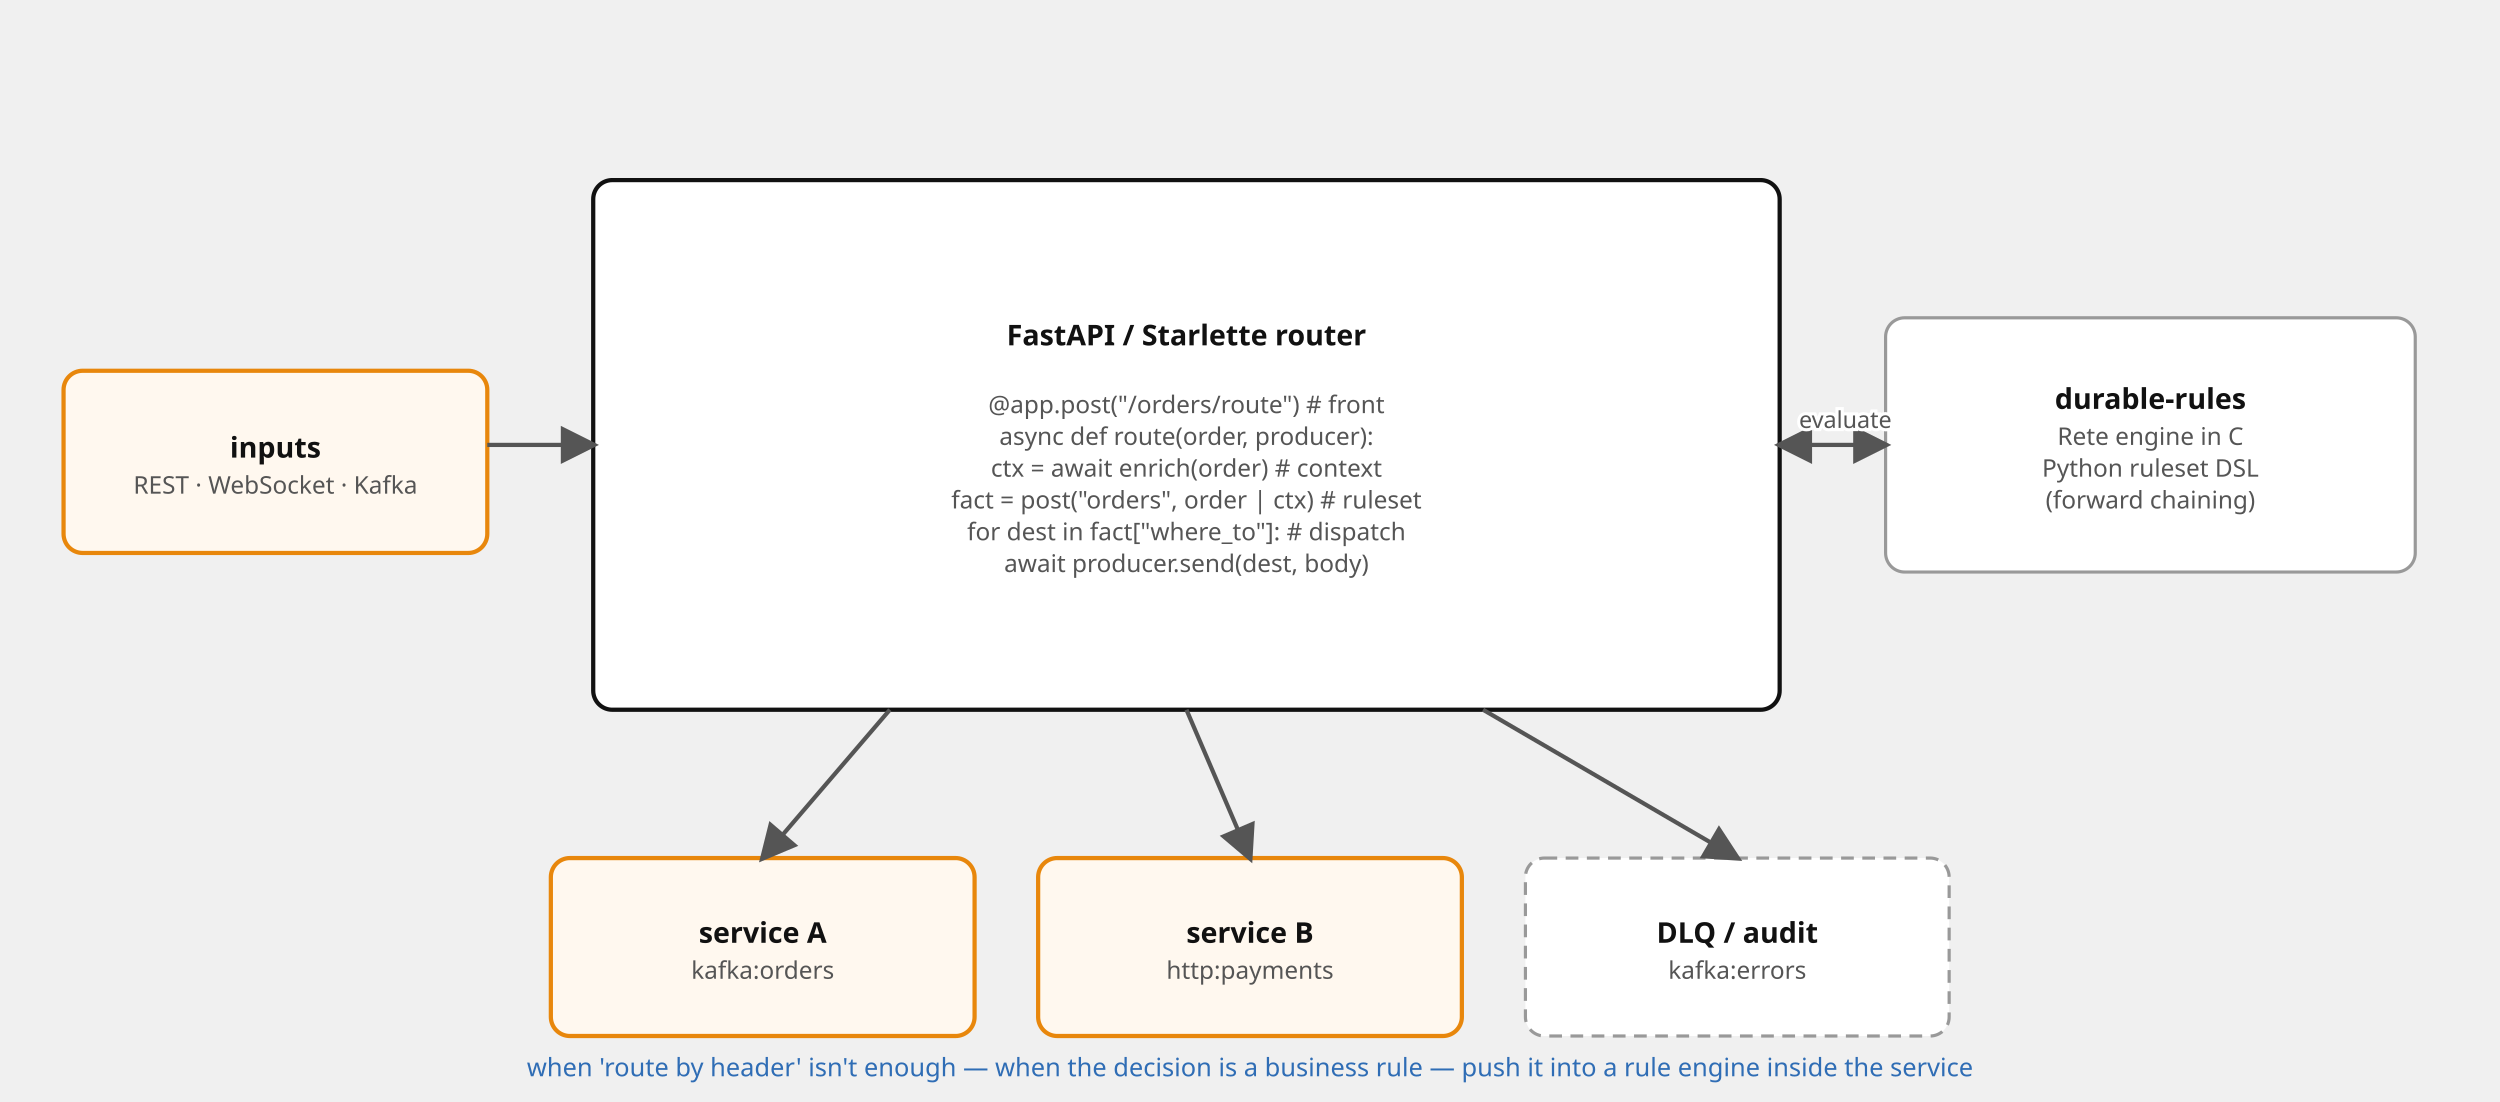
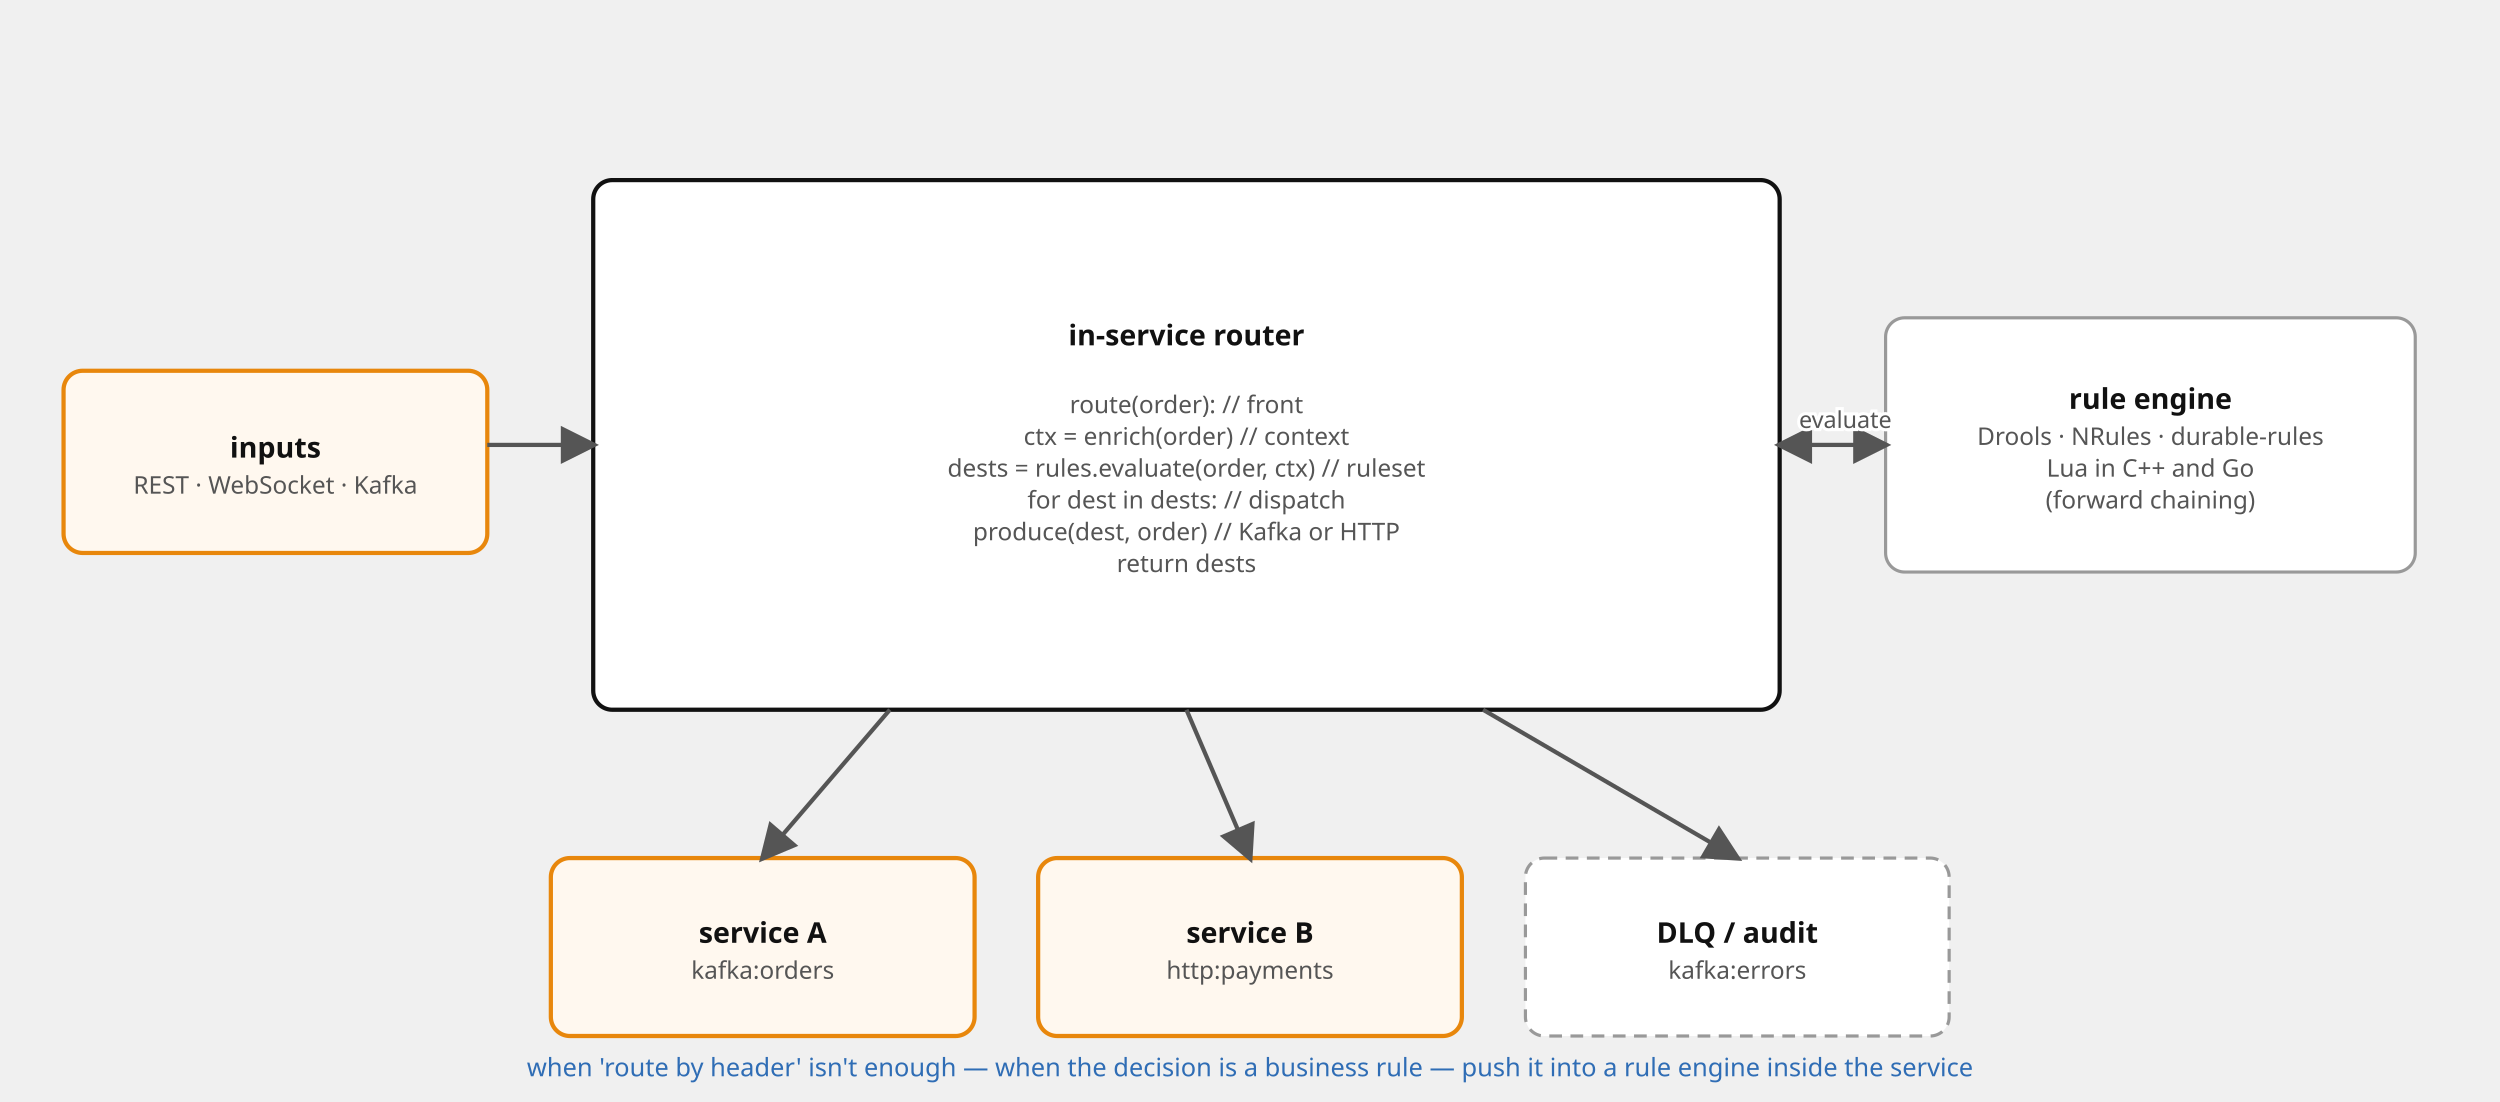
<svg xmlns="http://www.w3.org/2000/svg" viewBox="0 0 1180 520" font-family="'Red Hat Text', system-ui, sans-serif" role="img">
  <defs>
    <marker id="a" viewBox="0 0 10 10" refX="8.5" refY="5" markerWidth="9" markerHeight="9" orient="auto-start-reverse">
      <path d="M0,0 L10,5 L0,10 z" fill="#555" />
    </marker>
    <marker id="am" viewBox="0 0 10 10" refX="8.5" refY="5" markerWidth="9" markerHeight="9" orient="auto-start-reverse">
      <path d="M0,0 L10,5 L0,10 z" fill="#b8650a" />
    </marker>
  </defs>
  <rect x="30" y="175" width="200" height="86" rx="9" fill="#fff8ef" stroke="#e8870c" stroke-width="2" />
  <text x="130.0" y="216.0" font-size="13.5" font-weight="700" fill="#111111" text-anchor="middle">inputs</text>
  <text x="130.0" y="233.0" font-size="11.5" fill="#555555" text-anchor="middle">REST · WebSocket · Kafka</text>
  <rect x="280" y="85" width="560" height="250" rx="9" fill="#ffffff" stroke="#111111" stroke-width="2" />
-   <text x="560.0" y="163.0" font-size="13.5" font-weight="700" fill="#111111" text-anchor="middle">FastAPI / Starlette router</text>
+   <text x="560.0" y="163.0" font-size="13.5" font-weight="700" fill="#111111" text-anchor="middle">in-service router</text>
  <text x="560.0" y="180.0" font-size="11.5" fill="#555555" text-anchor="middle" />
-   <text x="560.0" y="195.0" font-size="11.5" fill="#555555" text-anchor="middle">@app.post("/orders/route")        # front</text>
-   <text x="560.0" y="210.0" font-size="11.5" fill="#555555" text-anchor="middle">async def route(order, producer):</text>
-   <text x="560.0" y="225.0" font-size="11.5" fill="#555555" text-anchor="middle">    ctx  = await enrich(order)       # context</text>
-   <text x="560.0" y="240.0" font-size="11.5" fill="#555555" text-anchor="middle">    fact = post("orders", order | ctx)   # ruleset</text>
-   <text x="560.0" y="255.0" font-size="11.5" fill="#555555" text-anchor="middle">    for dest in fact["where_to"]:    # dispatch</text>
-   <text x="560.0" y="270.0" font-size="11.5" fill="#555555" text-anchor="middle">        await producer.send(dest, body)</text>
+   <text x="560.0" y="195.0" font-size="11.5" fill="#555555" text-anchor="middle">route(order):                      // front</text>
+   <text x="560.0" y="210.0" font-size="11.5" fill="#555555" text-anchor="middle">  ctx   = enrich(order)             // context</text>
+   <text x="560.0" y="225.0" font-size="11.5" fill="#555555" text-anchor="middle">  dests = rules.evaluate(order, ctx) // ruleset</text>
+   <text x="560.0" y="240.0" font-size="11.5" fill="#555555" text-anchor="middle">  for dest in dests:                // dispatch</text>
+   <text x="560.0" y="255.0" font-size="11.5" fill="#555555" text-anchor="middle">    produce(dest, order)            // Kafka or HTTP</text>
+   <text x="560.0" y="270.0" font-size="11.5" fill="#555555" text-anchor="middle">  return dests</text>
  <rect x="890" y="150" width="250" height="120" rx="9" fill="#ffffff" stroke="#999999" stroke-width="1.5" />
-   <text x="1015.0" y="193.0" font-size="13.5" font-weight="700" fill="#111111" text-anchor="middle">durable-rules</text>
-   <text x="1015.0" y="210.0" font-size="11.5" fill="#555555" text-anchor="middle">Rete engine in C</text>
-   <text x="1015.0" y="225.0" font-size="11.5" fill="#555555" text-anchor="middle">Python ruleset DSL</text>
+   <text x="1015.0" y="193.0" font-size="13.5" font-weight="700" fill="#111111" text-anchor="middle">rule engine</text>
+   <text x="1015.0" y="210.0" font-size="11.5" fill="#555555" text-anchor="middle">Drools · NRules · durable-rules</text>
+   <text x="1015.0" y="225.0" font-size="11.5" fill="#555555" text-anchor="middle">Lua in C++ and Go</text>
  <text x="1015.0" y="240.0" font-size="11.5" fill="#555555" text-anchor="middle">(forward chaining)</text>
  <rect x="260" y="405" width="200" height="84" rx="9" fill="#fff8ef" stroke="#e8870c" stroke-width="2" />
  <text x="360.0" y="445.0" font-size="13.5" font-weight="700" fill="#111111" text-anchor="middle">service A</text>
  <text x="360.0" y="462.0" font-size="11.5" fill="#555555" text-anchor="middle">kafka:orders</text>
  <rect x="490" y="405" width="200" height="84" rx="9" fill="#fff8ef" stroke="#e8870c" stroke-width="2" />
  <text x="590.0" y="445.0" font-size="13.5" font-weight="700" fill="#111111" text-anchor="middle">service B</text>
  <text x="590.0" y="462.0" font-size="11.5" fill="#555555" text-anchor="middle">http:payments</text>
  <rect x="720" y="405" width="200" height="84" rx="9" fill="#ffffff" stroke="#999999" stroke-width="1.5" stroke-dasharray="6 4" />
  <text x="820.0" y="445.0" font-size="13.5" font-weight="700" fill="#111111" text-anchor="middle">DLQ / audit</text>
  <text x="820.0" y="462.0" font-size="11.5" fill="#555555" text-anchor="middle">kafka:errors</text>
  <path d="M230,210 L280,210" fill="none" stroke="#555" stroke-width="2" marker-end="url(#a)" />
  <path d="M890,210 L840,210" fill="none" stroke="#555" stroke-width="2" marker-start="url(#a)" marker-end="url(#a)" />
  <text x="871.0" y="202.0" font-size="11" fill="#ffffff" stroke="#ffffff" stroke-width="3" paint-order="stroke" text-anchor="middle">evaluate</text>
  <text x="871.0" y="202.0" font-size="11" fill="#555" text-anchor="middle">evaluate</text>
  <path d="M420,335 L360,405" fill="none" stroke="#555" stroke-width="2" marker-end="url(#a)" />
  <path d="M560,335 L590,405" fill="none" stroke="#555" stroke-width="2" marker-end="url(#a)" />
  <path d="M700,335 L820,405" fill="none" stroke="#555" stroke-width="2" marker-end="url(#a)" />
  <text x="590" y="508" font-size="12" fill="#2f6db5" text-anchor="middle">when 'route by header' isn't enough — when the decision is a business rule — push it into a rule engine inside the service</text>
</svg>
